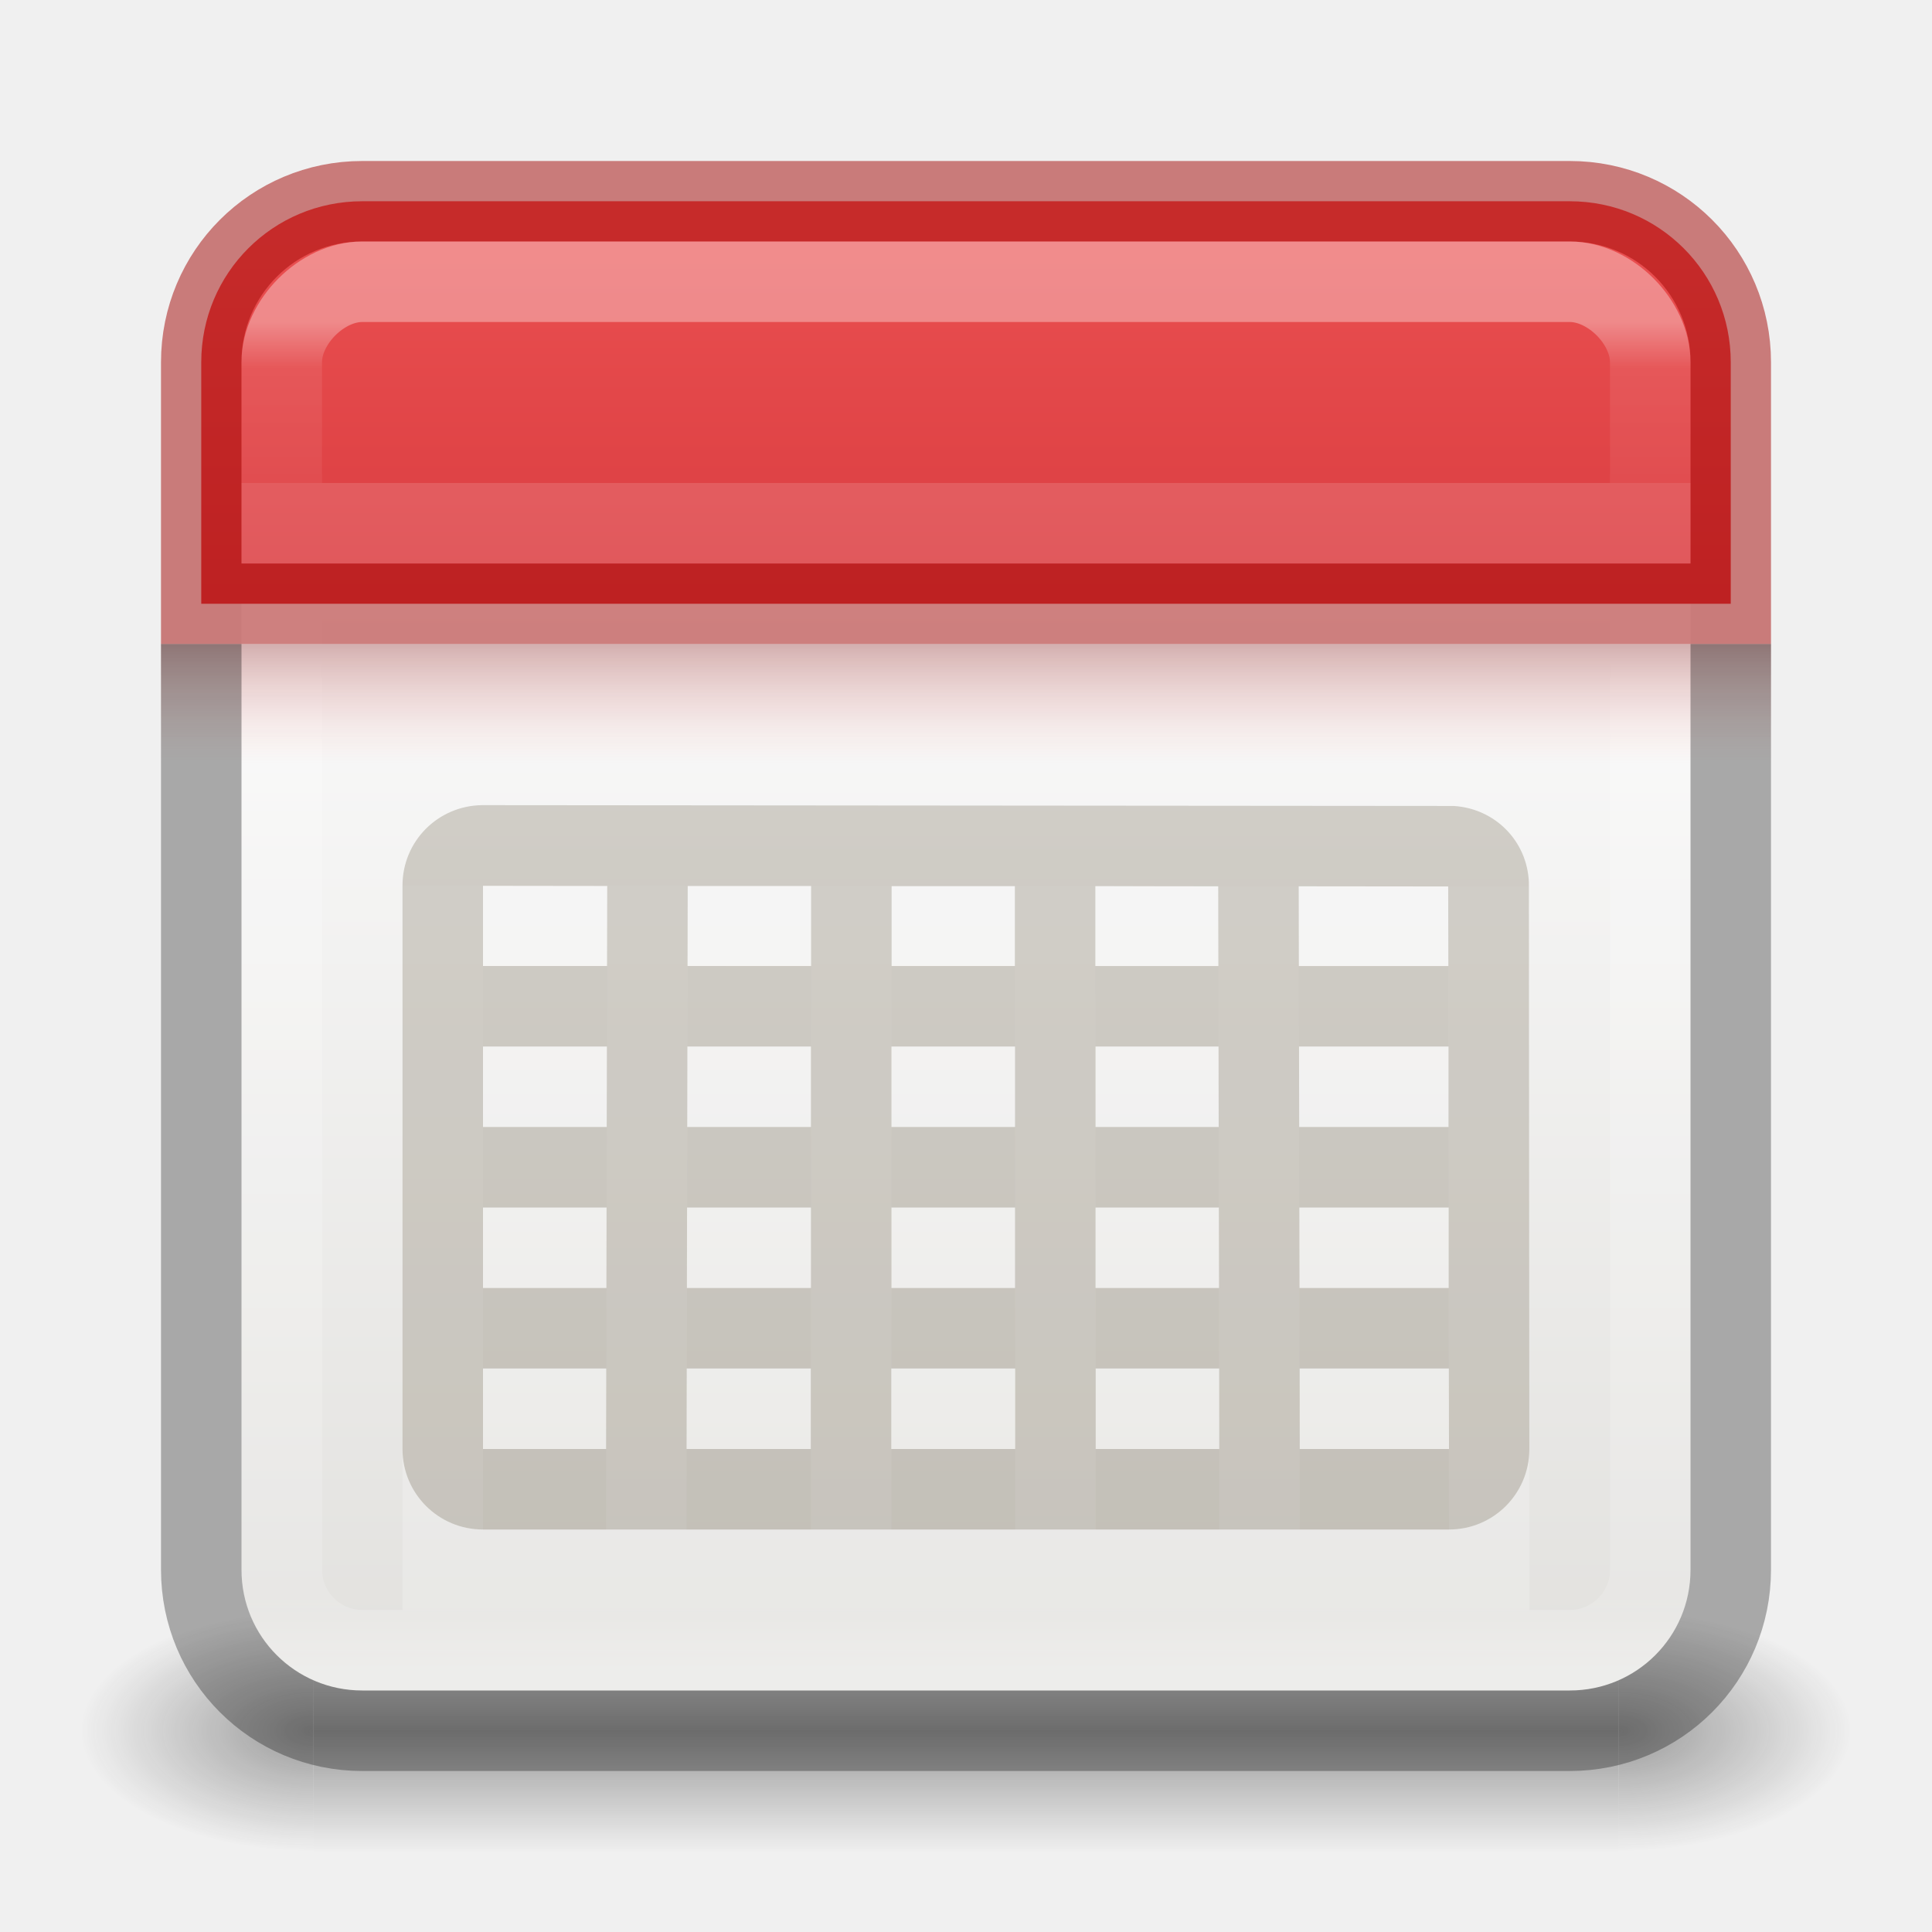
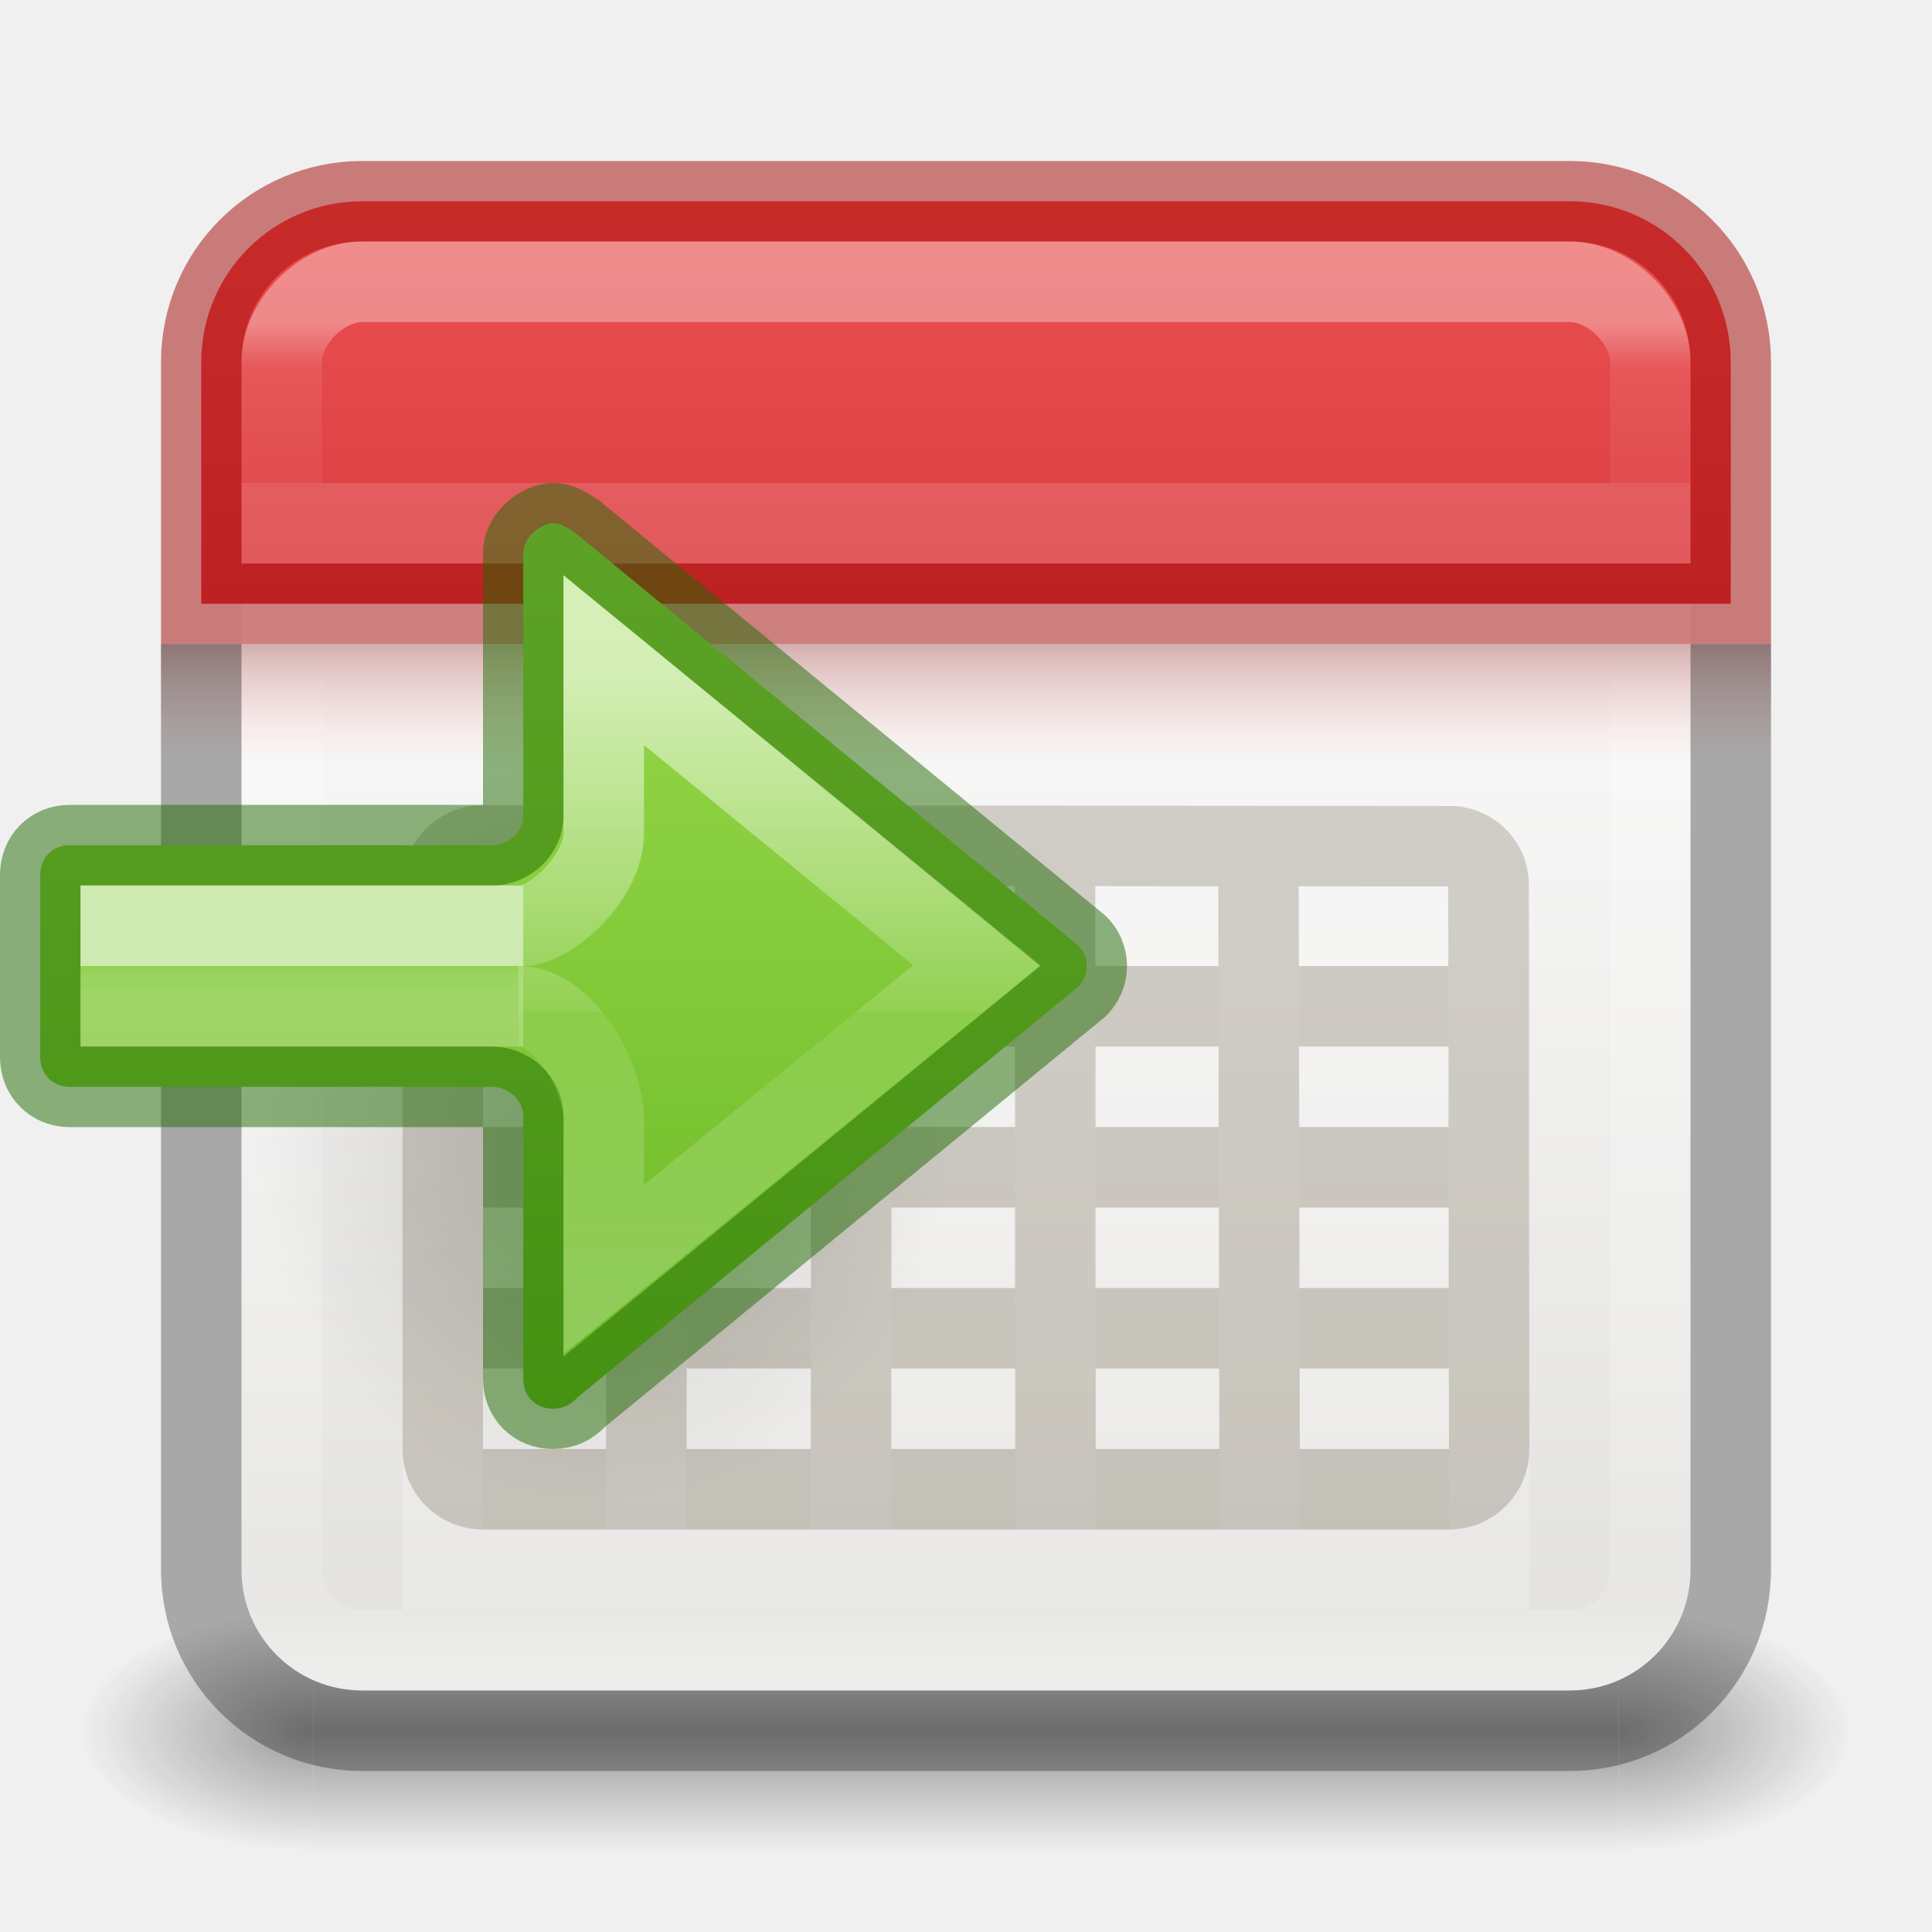
<svg xmlns="http://www.w3.org/2000/svg" xmlns:xlink="http://www.w3.org/1999/xlink" version="1.1" width="24" height="24" id="svg7107">
  <defs id="defs7109">
    <linearGradient id="linearGradient3924-64">
      <stop id="stop3926-3-6" style="stop-color:#ffffff;stop-opacity:1" offset="0" />
      <stop id="stop3928-0" style="stop-color:#ffffff;stop-opacity:0.235" offset="0.063" />
      <stop id="stop3930-3-59" style="stop-color:#ffffff;stop-opacity:0.157" offset="0.951" />
      <stop id="stop3932-0" style="stop-color:#ffffff;stop-opacity:0.392" offset="1" />
    </linearGradient>
    <radialGradient cx="4.993" cy="43.5" r="2.5" fx="4.993" fy="43.5" id="radialGradient3082-6" xlink:href="#linearGradient3688-166-749-9" gradientUnits="userSpaceOnUse" gradientTransform="matrix(2.003784,0,0,1.4,27.98813,-17.4)" />
    <linearGradient id="linearGradient3688-166-749-9">
      <stop id="stop2883-2" style="stop-color:#181818;stop-opacity:1" offset="0" />
      <stop id="stop2885-2" style="stop-color:#181818;stop-opacity:0" offset="1" />
    </linearGradient>
    <radialGradient cx="4.993" cy="43.5" r="2.5" fx="4.993" fy="43.5" id="radialGradient3084-4" xlink:href="#linearGradient3688-464-309-7-6" gradientUnits="userSpaceOnUse" gradientTransform="matrix(2.003784,0,0,1.4,-20.01187,-104.4)" />
    <linearGradient id="linearGradient3688-464-309-7-6">
      <stop id="stop2889-75" style="stop-color:#181818;stop-opacity:1" offset="0" />
      <stop id="stop2891-4-9" style="stop-color:#181818;stop-opacity:0" offset="1" />
    </linearGradient>
    <linearGradient x1="25.058" y1="47.028" x2="25.058" y2="39.999" id="linearGradient3086-8" xlink:href="#linearGradient3702-501-757-1" gradientUnits="userSpaceOnUse" />
    <linearGradient id="linearGradient3702-501-757-1">
      <stop id="stop2895-2" style="stop-color:#181818;stop-opacity:0" offset="0" />
      <stop id="stop2897-89" style="stop-color:#181818;stop-opacity:1" offset="0.5" />
      <stop id="stop2899-36" style="stop-color:#181818;stop-opacity:0" offset="1" />
    </linearGradient>
    <linearGradient x1="24" y1="5" x2="24" y2="43" id="linearGradient3192" xlink:href="#linearGradient3924-64" gradientUnits="userSpaceOnUse" gradientTransform="matrix(0.4594595,0,0,0.4594595,0.9742189,0.9717503)" />
    <linearGradient x1="23.954" y1="15.999" x2="23.954" y2="19.963" id="linearGradient3265" xlink:href="#linearGradient3510-9-7" gradientUnits="userSpaceOnUse" gradientTransform="matrix(0.5,0,0,0.375,1.0885132e-6,2.000001)" />
    <linearGradient x1="25.132" y1="15.5" x2="25.132" y2="48.396" id="linearGradient3268-1" xlink:href="#linearGradient4658-0" gradientUnits="userSpaceOnUse" gradientTransform="matrix(0.4223083,0,0,0.404943,1.864602,1.178078)" />
    <linearGradient id="linearGradient4658-0">
      <stop id="stop4660-1" style="stop-color:#fafafa;stop-opacity:1" offset="0" />
      <stop id="stop4662-0" style="stop-color:#e2e1de;stop-opacity:1" offset="1" />
    </linearGradient>
    <linearGradient id="linearGradient3924-64-4">
      <stop id="stop3926-3-6-5" style="stop-color:#ffffff;stop-opacity:1" offset="0" />
      <stop id="stop3928-0-2" style="stop-color:#ffffff;stop-opacity:0.235" offset="0.285" />
      <stop id="stop3930-3-59-2" style="stop-color:#ffffff;stop-opacity:0.157" offset="1" />
      <stop id="stop3932-0-4" style="stop-color:#ffffff;stop-opacity:0.392" offset="1" />
    </linearGradient>
    <linearGradient x1="24" y1="6.591" x2="24" y2="10.944" id="linearGradient4125" xlink:href="#linearGradient3924-64-4" gradientUnits="userSpaceOnUse" gradientTransform="matrix(0.4594595,0,0,0.4594595,0.9742189,0.9717507)" />
    <linearGradient xlink:href="#linearGradient1" id="linearGradient1926" gradientUnits="userSpaceOnUse" gradientTransform="translate(-55.5,-16.5)" x1="67.5" y1="18.5" x2="67.5" y2="29.5" />
    <linearGradient id="linearGradient3510-9-7">
      <stop id="stop3512-9-6" style="stop-color:#7a0000;stop-opacity:1" offset="0" />
      <stop id="stop3514-9-1" style="stop-color:#ff8c82;stop-opacity:0;" offset="1" />
    </linearGradient>
    <linearGradient id="linearGradient1">
      <stop style="stop-color:#ed5353;stop-opacity:1" offset="0" id="stop3" />
      <stop style="stop-color:#c6262e;stop-opacity:1" offset="1" id="stop4" />
    </linearGradient>
+     <radialGradient gradientTransform="matrix(-0.2759814,0,0,-0.2958315,14.3238,24.81921)" gradientUnits="userSpaceOnUse" xlink:href="#linearGradient4213-9" id="radialGradient4132" fy="36.421" fx="24.837" r="15.645" cy="36.421" cx="24.837" />
+     <linearGradient id="linearGradient4213-9">
+       <stop id="stop4215-4" style="stop-color:#000000;stop-opacity:1" offset="0" />
+       <stop id="stop4217-1" style="stop-color:#000000;stop-opacity:0" offset="1" />
+     </linearGradient>
+     <linearGradient y2="17.327" x2="25.129" y1="5.625" x1="25.129" gradientTransform="matrix(-1,0,0,1,31.99937,0.875)" gradientUnits="userSpaceOnUse" id="linearGradient1480" xlink:href="#linearGradient1046" />
+     <linearGradient xlink:href="#linearGradient1019" id="linearGradient1009" gradientUnits="userSpaceOnUse" gradientTransform="matrix(-0.58604,0,0,0.3333361,6.115706,2.442686)" x1="5.032" y1="28.672" x2="5.032" y2="29.672" />
+     <linearGradient id="linearGradient1019">
+       <stop offset="0" style="stop-color:#ffffff;stop-opacity:1" id="stop1011" />
+       <stop offset="0" style="stop-color:#ffffff;stop-opacity:0.235" id="stop1013" />
+       <stop offset="1" style="stop-color:#ffffff;stop-opacity:0.392" id="stop1017" />
+     </linearGradient>
+     <linearGradient xlink:href="#linearGradient971" id="linearGradient983-3-2" gradientUnits="userSpaceOnUse" gradientTransform="matrix(-0.689597,0,0,0.6382354,6.381463,-5.989018)" x1="-2.521" y1="22.402" x2="-2.521" y2="35.269" />
+     <linearGradient id="linearGradient971">
+       <stop id="stop963" style="stop-color:#ffffff;stop-opacity:1" offset="0" />
+       <stop id="stop965" style="stop-color:#ffffff;stop-opacity:0.235" offset="0.52" />
+       <stop id="stop967" style="stop-color:#ffffff;stop-opacity:0.157" offset="0.52" />
+       <stop id="stop969" style="stop-color:#ffffff;stop-opacity:0.392" offset="1" />
+     </linearGradient>
+     <linearGradient id="linearGradient1046">
+       <stop id="stop1042" offset="0" style="stop-color:#9bdb4d;stop-opacity:1" />
+       <stop id="stop1044" offset="1" style="stop-color:#68b723;stop-opacity:1" />
+     </linearGradient>
  </defs>
  <g transform="matrix(0.55,0,0,0.3333336,-1.200001,7.33333)" id="g2036-4" style="display:inline">
    <g transform="matrix(1.052632,0,0,1.285713,-1.263158,-13.42854)" id="g3712-8" style="opacity:0.4">
      <rect width="5" height="7" x="38" y="40" id="rect2801-6" style="fill:url(#radialGradient3082-6);fill-opacity:1;stroke:none" />
      <rect width="5" height="7" x="-10" y="-47" transform="scale(-1,-1)" id="rect3696-20" style="fill:url(#radialGradient3084-4);fill-opacity:1;stroke:none" />
      <rect width="28" height="7" x="10" y="40" id="rect3700-5" style="fill:url(#linearGradient3086-8);fill-opacity:1;stroke:none" />
    </g>
  </g>
  <path id="rect5505-21-8" style="color:#000000;display:inline;overflow:visible;visibility:visible;fill:url(#linearGradient3268-1);fill-opacity:1;fill-rule:nonzero;stroke:none;stroke-width:1;marker:none;enable-background:accumulate" d="M 4.5 3 C 3.669 3 3 3.669 3 4.5 L 3 19.5 C 3 20.331 3.669 21 4.5 21 L 19.5 21 C 20.331 21 21 20.331 21 19.5 L 21 4.5 C 21 3.669 20.331 3 19.5 3 L 4.5 3 z " />
  <rect width="17" height="17" x="3.501" y="3.499" id="rect6741-9" style="fill:none;stroke:url(#linearGradient3192);stroke-width:1;stroke-linecap:round;stroke-linejoin:round;stroke-miterlimit:4;stroke-dasharray:none;stroke-dashoffset:0;stroke-opacity:1" rx="1" ry="1" />
  <rect width="20" height="1.5" rx="0" ry="0" x="2" y="8" id="rect3508" style="display:inline;overflow:visible;visibility:visible;opacity:0.3;fill:url(#linearGradient3265);fill-opacity:1;fill-rule:nonzero;stroke:none;stroke-width:1;marker:none;enable-background:accumulate" />
  <path id="rect5505-21-3-8-5-2-6-1" style="color:#000000;fill:url(#linearGradient1926);fill-opacity:1;fill-rule:nonzero;stroke:#a10705;stroke-width:1;marker:none;visibility:visible;display:inline;overflow:visible;enable-background:accumulate;font-variation-settings:normal;opacity:1;vector-effect:none;stroke-linecap:butt;stroke-linejoin:miter;stroke-miterlimit:4;stroke-dasharray:none;stroke-dashoffset:0;stroke-opacity:0.502;-inkscape-stroke:none;stop-color:#000000;stop-opacity:1" d="M 4.5 2.5 C 3.392 2.5 2.5 3.392 2.5 4.5 L 2.5 7.5 L 21.5 7.5 L 21.5 4.5 C 21.5 3.392 20.608 2.5 19.5 2.5 L 4.5 2.5 z " />
  <path d="m 18.5,17.5 -13,0 z m -0.01,-5.988 -12.99,-0.009 0,7.997 13,0 z m 0.01,3.988 -13,0 m 13,-2 -13,0 m 2.545,-1.979 -0.018,7.979 m 2.549,-7.944 -0.003,7.944 m 2.535,-7.972 0.004,7.972 m 2.522,-8 0.013,8" id="rect4188-6-4-0-3" style="opacity:0.2;color:#000000;fill:none;stroke:#ffffff;stroke-width:1;stroke-linecap:butt;stroke-linejoin:miter;stroke-miterlimit:4;stroke-opacity:1;stroke-dasharray:none;stroke-dashoffset:0;marker:none;visibility:visible;display:inline;overflow:visible;enable-background:accumulate" />
  <path id="path889" style="color:#000000;font-style:normal;font-variant:normal;font-weight:normal;font-stretch:normal;font-size:medium;line-height:normal;font-family:sans-serif;font-variant-ligatures:normal;font-variant-position:normal;font-variant-caps:normal;font-variant-numeric:normal;font-variant-alternates:normal;font-variant-east-asian:normal;font-feature-settings:normal;font-variation-settings:normal;text-indent:0;text-align:start;text-decoration:none;text-decoration-line:none;text-decoration-style:solid;text-decoration-color:#000000;letter-spacing:normal;word-spacing:normal;text-transform:none;writing-mode:lr-tb;direction:ltr;text-orientation:mixed;dominant-baseline:auto;baseline-shift:baseline;text-anchor:start;white-space:normal;shape-padding:0;shape-margin:0;inline-size:0;clip-rule:nonzero;display:inline;overflow:visible;visibility:visible;isolation:auto;mix-blend-mode:normal;color-interpolation:sRGB;color-interpolation-filters:linearRGB;solid-color:#000000;solid-opacity:1;vector-effect:none;fill:#5e553c;fill-opacity:1;fill-rule:nonzero;stroke:none;stroke-width:1;stroke-linecap:butt;stroke-linejoin:miter;stroke-miterlimit:4;stroke-dasharray:none;stroke-dashoffset:0;stroke-opacity:1;color-rendering:auto;image-rendering:auto;shape-rendering:auto;text-rendering:auto;enable-background:accumulate;stop-color:#000000;stop-opacity:1;opacity:0.25" d="M 5.986 10.002 C 5.439 10.01 5 10.451 5 11 L 5 18 C 5 18.554 5.446 19 6 19 L 18 19 C 18.552 19 18.995 18.557 18.998 18.006 L 18.992 10.957 C 18.97 10.444 18.568 10.042 18.057 10.012 L 5.986 10.002 z M 6 11.004 L 7.543 11.006 L 7.541 12 L 6 12 L 6 11.004 z M 8.543 11.006 L 10.076 11.006 L 10.076 12 L 8.541 12 L 8.543 11.006 z M 11.076 11.008 L 12.607 11.008 L 12.607 12 L 11.076 12 L 11.076 11.008 z M 13.607 11.008 L 15.133 11.01 L 15.135 12 L 13.607 12 L 13.607 11.008 z M 16.133 11.01 L 17.99 11.012 L 17.992 12 L 16.135 12 L 16.133 11.01 z M 6 13 L 7.539 13 L 7.537 14 L 6 14 L 6 13 z M 8.539 13 L 10.074 13 L 10.074 14 L 8.537 14 L 8.539 13 z M 11.074 13 L 12.609 13 L 12.609 14 L 11.074 14 L 11.074 13 z M 13.609 13 L 15.137 13 L 15.139 14 L 13.609 14 L 13.609 13 z M 16.137 13 L 17.994 13 L 17.994 14 L 16.139 14 L 16.137 13 z M 6 15 L 7.535 15 L 7.533 16 L 6 16 L 6 15 z M 8.535 15 L 10.074 15 L 10.074 16 L 8.533 16 L 8.535 15 z M 11.074 15 L 12.609 15 L 12.609 16 L 11.074 16 L 11.074 15 z M 13.609 15 L 15.141 15 L 15.143 16 L 13.609 16 L 13.609 15 z M 16.141 15 L 17.996 15 L 17.996 16 L 16.143 16 L 16.141 15 z M 6 17 L 7.531 17 L 7.529 18 L 6 18 L 6 17 z M 8.531 17 L 10.072 17 L 10.072 18 L 8.529 18 L 8.531 17 z M 11.072 17 L 12.611 17 L 12.611 18 L 11.072 18 L 11.072 17 z M 13.611 17 L 15.145 17 L 15.146 18 L 13.611 18 L 13.611 17 z M 16.145 17 L 17.998 17 L 18 18 L 16.146 18 L 16.145 17 z " />
  <path d="m 3.5,4.5 v 2 h 17 v -2 c 0,-0.5 -0.5,-1 -1,-1 h -15 c -0.5,0 -1,0.5 -1,1 z" id="rect6741-9-6" style="opacity:0.35;fill:none;stroke:url(#linearGradient4125);stroke-width:1;stroke-linecap:round;stroke-linejoin:miter;stroke-miterlimit:4;stroke-dasharray:none;stroke-dashoffset:0;stroke-opacity:1" />
  <path id="rect893" style="opacity:0.3;fill:none;stroke:#000000;stroke-width:1;stop-color:#000000;stroke-opacity:1" d="m 2.5,8 v 11.5 c 0,1.108 0.892,2 2,2 h 15 c 1.108,0 2,-0.892 2,-2 V 8" />
+   <path d="m 3.152,14.045 a 4.318,4.628 0 1 1 8.635,0 4.318,4.628 0 0 1 -8.635,0 z" id="path3501-4" style="display:inline;overflow:visible;visibility:visible;opacity:0.141;fill:url(#radialGradient4132);fill-opacity:1;fill-rule:evenodd;stroke:none;stroke-width:1;marker:none" />
+   <path id="path873-5-5" style="font-variation-settings:normal;vector-effect:none;fill:url(#linearGradient1480);fill-opacity:1;stroke:#206b00;stroke-width:1;stroke-linecap:round;stroke-linejoin:round;stroke-miterlimit:4;stroke-dasharray:none;stroke-dashoffset:0;stroke-opacity:0.5;stop-color:#000000" d="m 6.871,6.5 c 0.129,0 0.229,0.101 0.285,0.126 0.005,0.005 0.01,0.011 0.016,0.016 l 6.224,5.103 c 0.066,0.067 0.104,0.157 0.104,0.257 0,0.099 -0.039,0.184 -0.104,0.255 l -6.224,5.103 c -0.005,0.005 -0.011,0.01 -0.016,0.016 C 7.086,17.453 6.988,17.5 6.871,17.5 6.653,17.5 6.5,17.342 6.5,17.129 V 13.866 C 6.5,13.667 6.318,13.501 6.107,13.501 H 0.861 C 0.655,13.501 0.5,13.343 0.5,13.134 v -2.268 c 0,-0.21 0.155,-0.367 0.361,-0.367 h 5.281 c 0.193,-0.018 0.358,-0.177 0.358,-0.364 V 6.867 C 6.5,6.676 6.723,6.5 6.871,6.5 Z" />
+   <path d="M 6.5,12.5 H 1.5 v -1 h 5" style="font-variation-settings:normal;opacity:0.6;vector-effect:none;fill:none;fill-opacity:1;stroke:url(#linearGradient1009);stroke-width:1;stroke-linecap:butt;stroke-linejoin:miter;stroke-miterlimit:4;stroke-dasharray:none;stroke-dashoffset:0;stroke-opacity:1;marker:none;marker-start:none;marker-mid:none;marker-end:none;stop-color:#000000" id="rect1007" />
+   <path d="m 6.441,12.5 c 0.568,1.71e-4 1.058,0.878 1.059,1.406 v 1.864 L 12.135,11.991 7.5,8.201 v 2.139 c 0,0.599 -0.699,1.16 -1,1.16" style="font-variation-settings:normal;opacity:0.6;vector-effect:none;fill:none;fill-opacity:1;stroke:url(#linearGradient983-3-2);stroke-width:1;stroke-linecap:butt;stroke-linejoin:miter;stroke-miterlimit:4;stroke-dasharray:none;stroke-dashoffset:0;stroke-opacity:1;marker:none;marker-start:none;marker-mid:none;marker-end:none;stop-color:#000000" id="path873-5-5-2-6-1" />
</svg>
